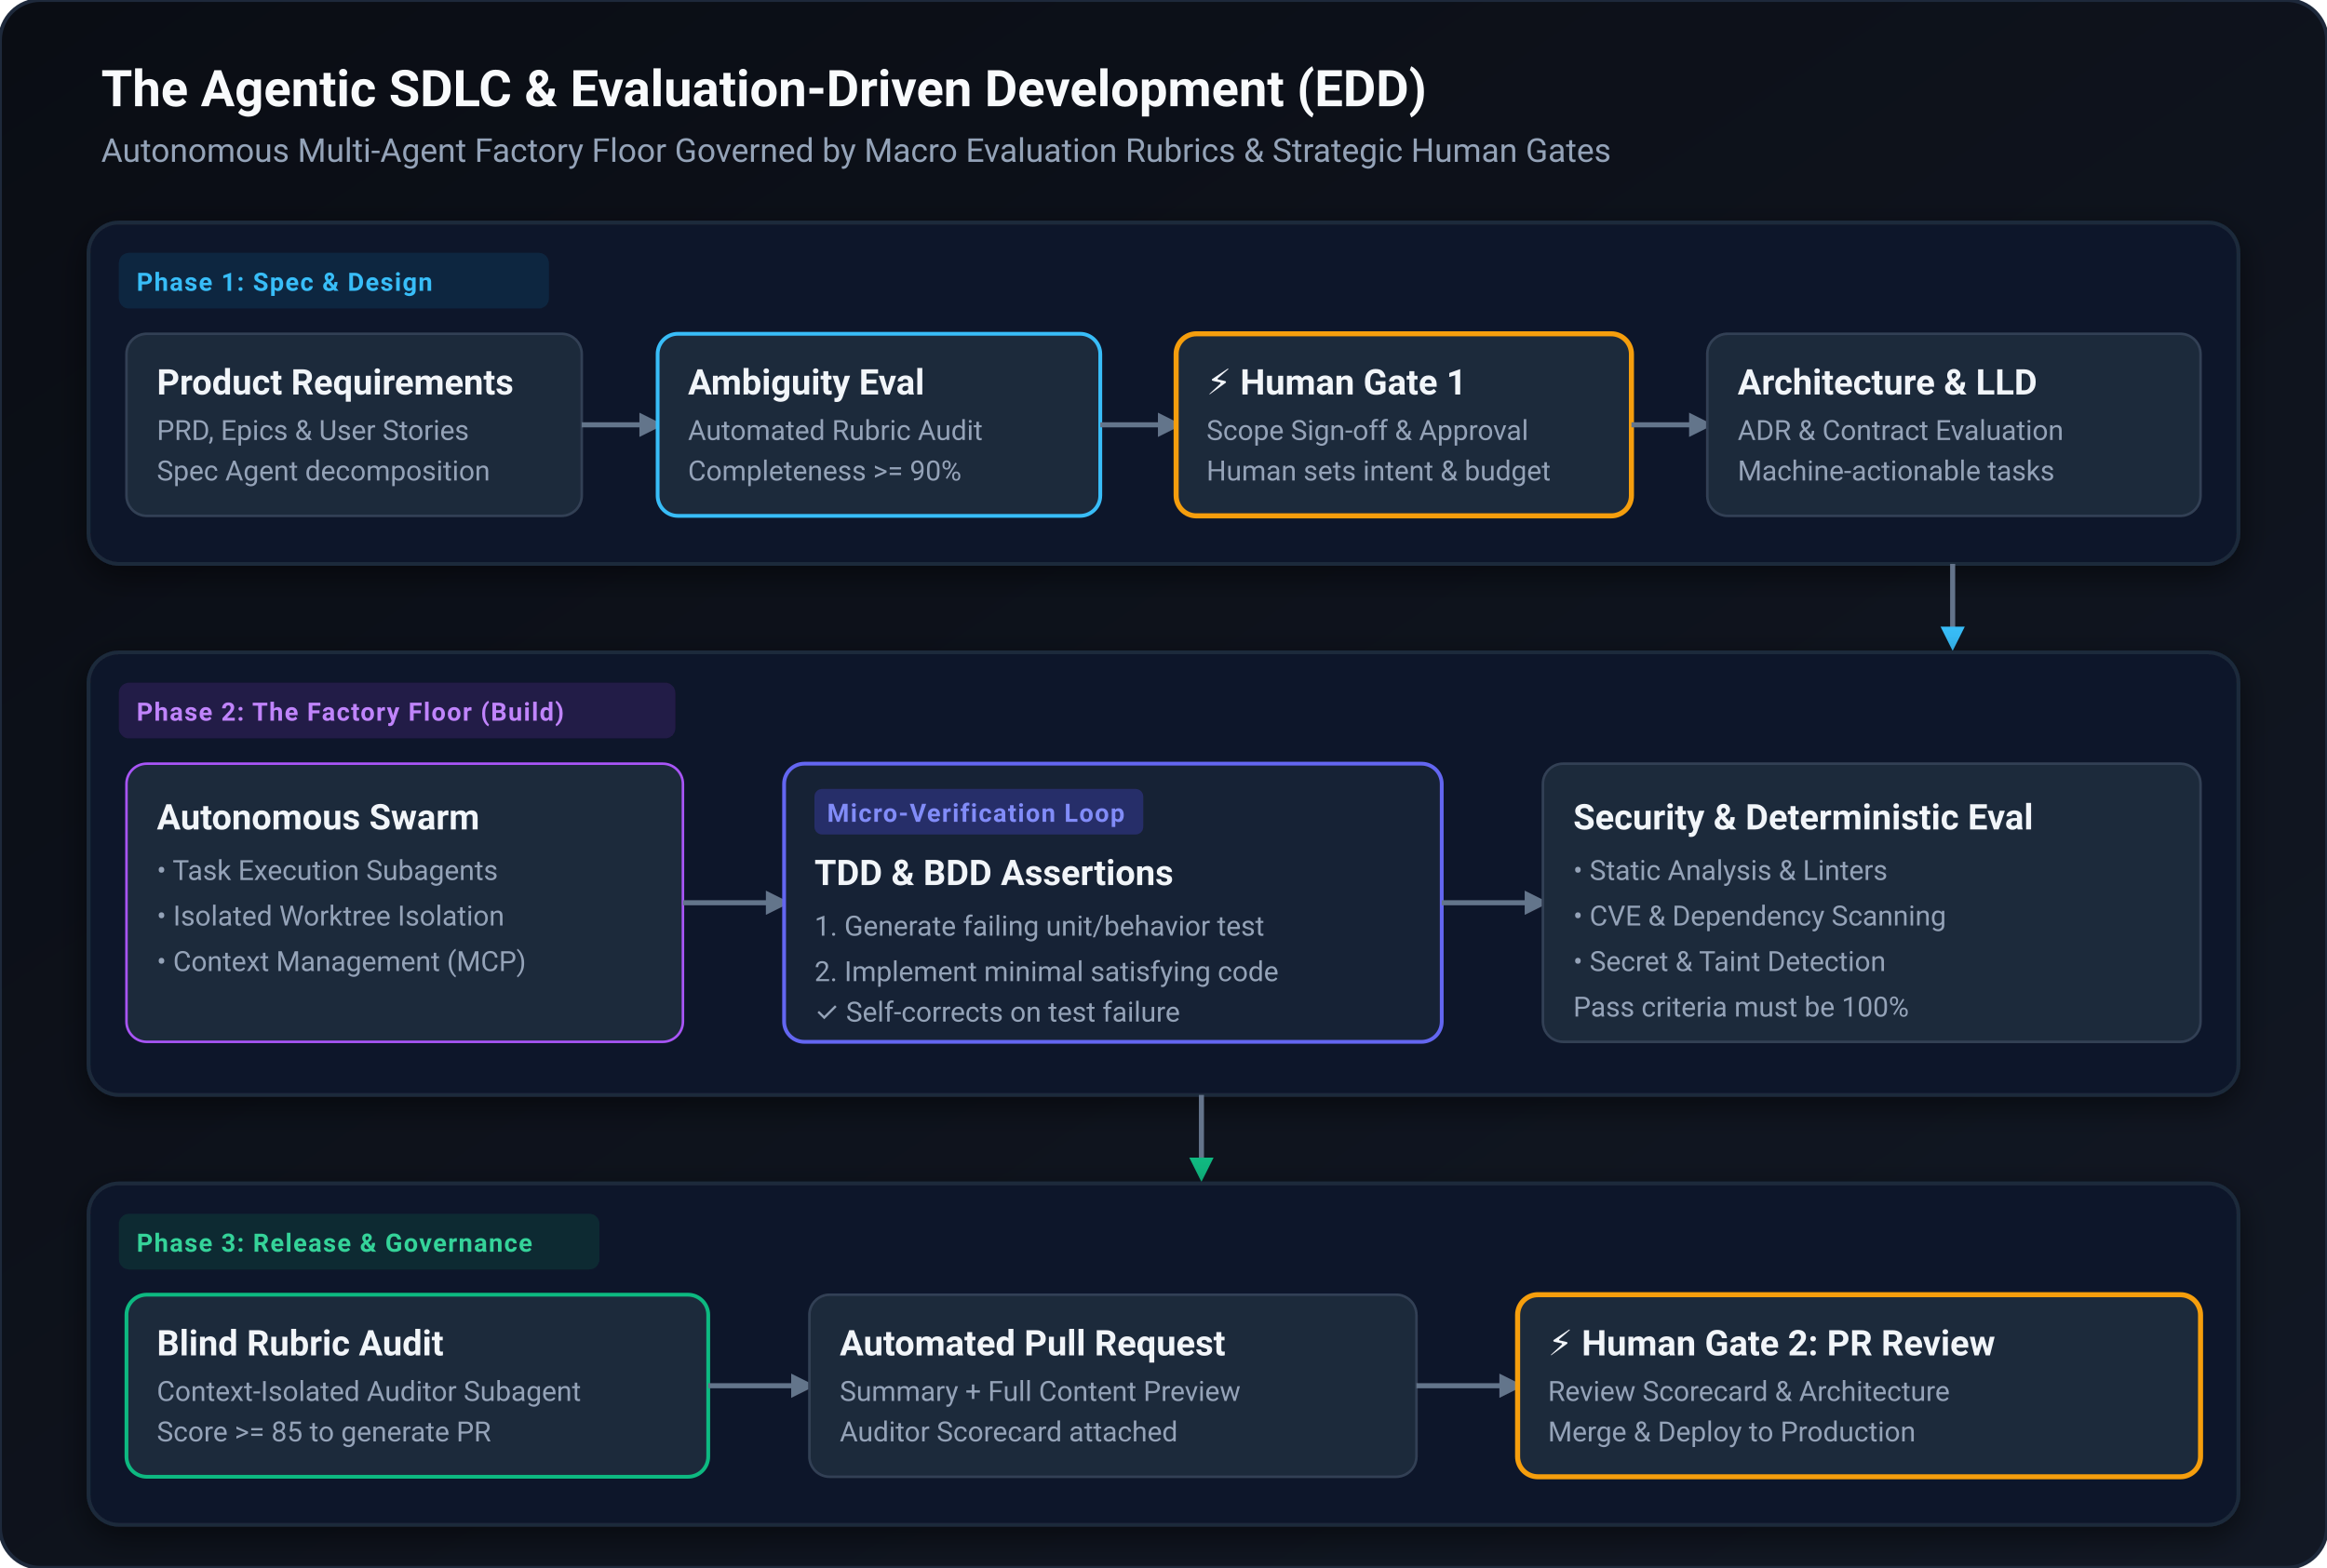
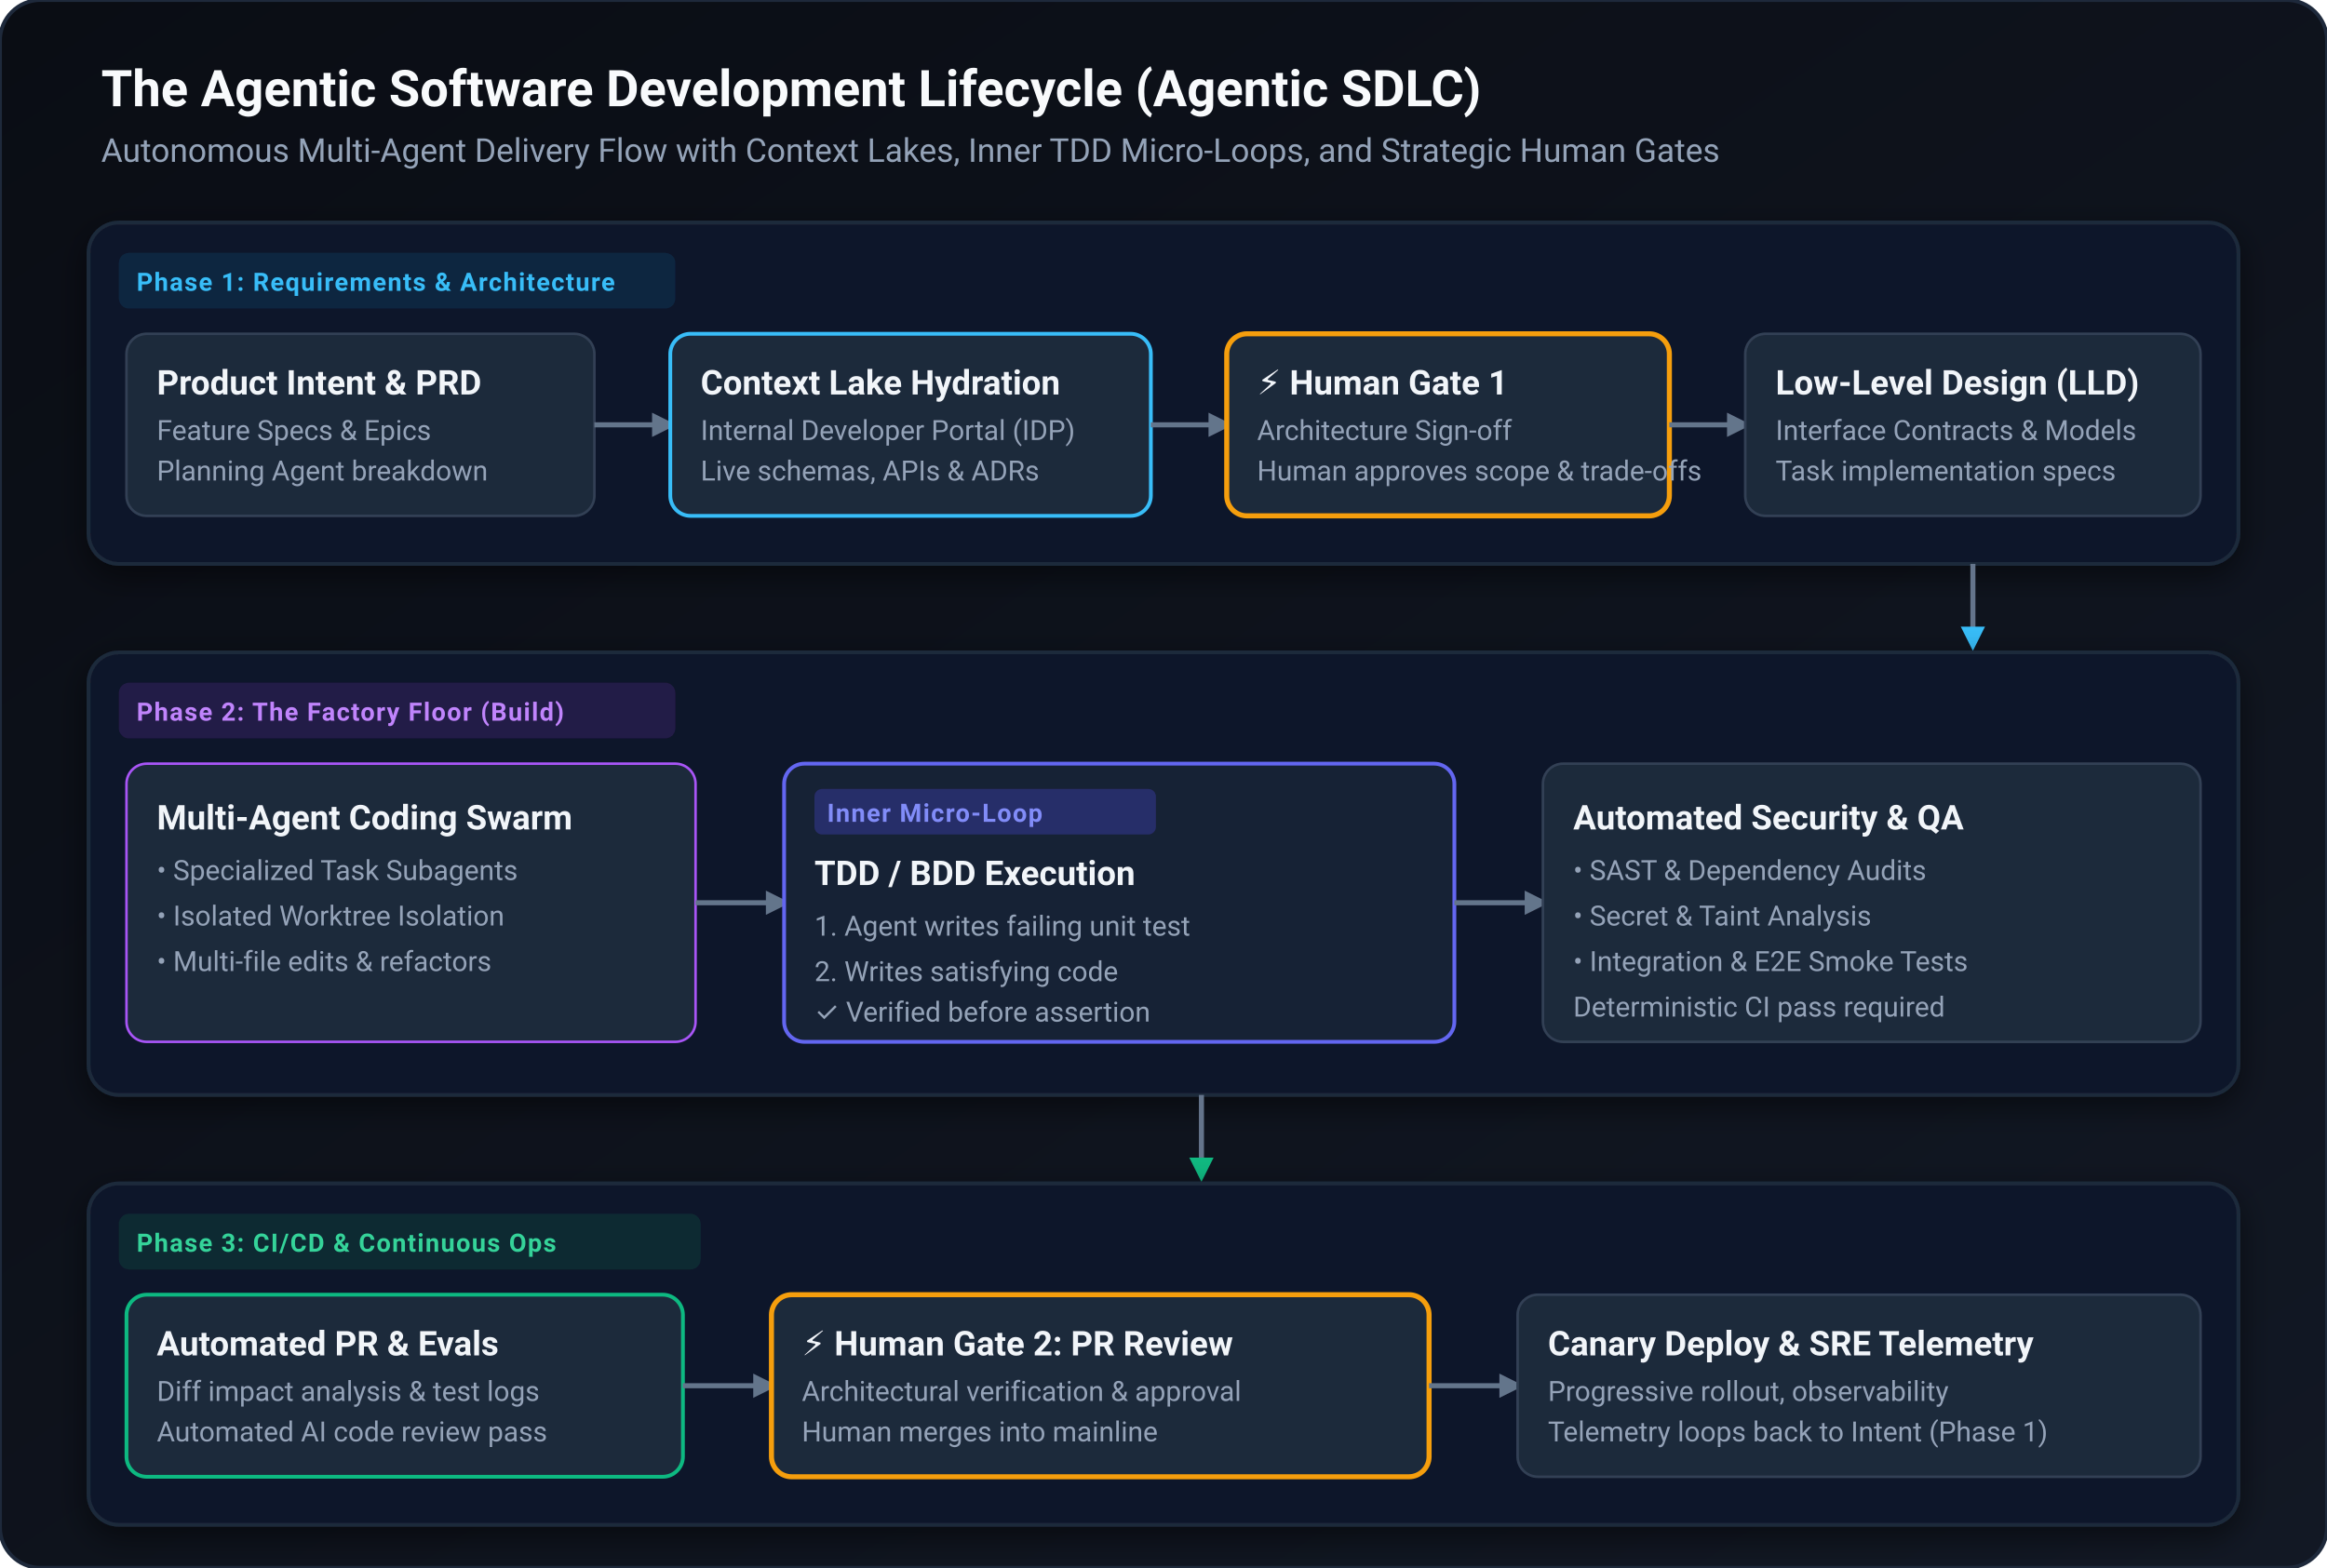
<svg xmlns="http://www.w3.org/2000/svg" viewBox="0 0 920 620" width="100%" height="100%">
  <defs>
    <linearGradient id="bgGrad" x1="0%" y1="0%" x2="100%" y2="100%">
      <stop offset="0%" stop-color="#0a0d14" />
      <stop offset="100%" stop-color="#121824" />
-     </linearGradient>
-     <linearGradient id="cyanGrad" x1="0%" y1="0%" x2="100%" y2="0%">
-       <stop offset="0%" stop-color="#38bdf8" />
-       <stop offset="100%" stop-color="#6366f1" />
-     </linearGradient>
-     <linearGradient id="purpleGrad" x1="0%" y1="0%" x2="100%" y2="0%">
-       <stop offset="0%" stop-color="#a855f7" />
-       <stop offset="100%" stop-color="#ec4899" />
-     </linearGradient>
-     <linearGradient id="greenGrad" x1="0%" y1="0%" x2="100%" y2="0%">
-       <stop offset="0%" stop-color="#10b981" />
-       <stop offset="100%" stop-color="#06b6d4" />
-     </linearGradient>
-     <linearGradient id="humanGrad" x1="0%" y1="0%" x2="100%" y2="0%">
-       <stop offset="0%" stop-color="#f59e0b" />
-       <stop offset="100%" stop-color="#ef4444" />
    </linearGradient>
    <filter id="shadow" x="-10%" y="-10%" width="120%" height="120%">
      <feDropShadow dx="0" dy="4" stdDeviation="6" flood-color="#000000" flood-opacity="0.5" />
    </filter>
    <marker id="arrow" viewBox="0 0 10 10" refX="6" refY="5" markerWidth="6" markerHeight="6" orient="auto-start-reverse">
      <path d="M 0 1 L 8 5 L 0 9 z" fill="#64748b" />
    </marker>
    <marker id="arrowCyan" viewBox="0 0 10 10" refX="6" refY="5" markerWidth="6" markerHeight="6" orient="auto-start-reverse">
      <path d="M 0 1 L 8 5 L 0 9 z" fill="#38bdf8" />
    </marker>
    <marker id="arrowGreen" viewBox="0 0 10 10" refX="6" refY="5" markerWidth="6" markerHeight="6" orient="auto-start-reverse">
      <path d="M 0 1 L 8 5 L 0 9 z" fill="#10b981" />
    </marker>
  </defs>
  <style>
    .title { font-family: -apple-system, BlinkMacSystemFont, "Segoe UI", Roboto, Helvetica, Arial, sans-serif; font-weight: 700; fill: #f8fafc; }
    .subtitle { font-family: -apple-system, BlinkMacSystemFont, "Segoe UI", Roboto, Helvetica, Arial, sans-serif; font-size: 13px; fill: #94a3b8; }
-     .box-title { font-family: -apple-system, BlinkMacSystemFont, "Segoe UI", Roboto, Helvetica, Arial, sans-serif; font-weight: 600; font-size: 14px; fill: #f1f5f9; }
+     .box-title { font-family: -apple-system, BlinkMacSystemFont, "Segoe UI", Roboto, Helvetica, Arial, sans-serif; font-weight: 600; font-size: 13.5px; fill: #f1f5f9; }
    .box-desc { font-family: -apple-system, BlinkMacSystemFont, "Segoe UI", Roboto, Helvetica, Arial, sans-serif; font-size: 11px; fill: #94a3b8; }
    .badge { font-family: -apple-system, BlinkMacSystemFont, "Segoe UI", Roboto, Helvetica, Arial, sans-serif; font-size: 10px; font-weight: 700; letter-spacing: 0.5px; text-transform: uppercase; }
-     .flow-line { stroke: #475569; stroke-width: 2; fill: none; stroke-dasharray: 4, 4; }
    .solid-line { stroke: #64748b; stroke-width: 2; fill: none; }
+     .feedback-line { stroke: #0284c7; stroke-width: 2; fill: none; stroke-dasharray: 5, 5; }
  </style>
  <rect width="920" height="620" rx="16" fill="url(#bgGrad)" stroke="#1e293b" stroke-width="1.5" />
-   <text x="40" y="42" class="title" font-size="20">The Agentic SDLC &amp; Evaluation-Driven Development (EDD)</text>
-   <text x="40" y="64" class="subtitle">Autonomous Multi-Agent Factory Floor Governed by Macro Evaluation Rubrics &amp; Strategic Human Gates</text>
+   <text x="40" y="42" class="title" font-size="20">The Agentic Software Development Lifecycle (Agentic SDLC)</text>
+   <text x="40" y="64" class="subtitle">Autonomous Multi-Agent Delivery Flow with Context Lakes, Inner TDD Micro-Loops, and Strategic Human Gates</text>
  <g filter="url(#shadow)">
    <rect x="35" y="88" width="850" height="135" rx="12" fill="#0f172a" stroke="#1e293b" stroke-width="1.5" />
-     <rect x="47" y="100" width="170" height="22" rx="4" fill="#0284c7" fill-opacity="0.15" />
-     <text x="54" y="115" class="badge" fill="#38bdf8">Phase 1: Spec &amp; Design</text>
-     <rect x="50" y="132" width="180" height="72" rx="8" fill="#1e293b" stroke="#334155" stroke-width="1" />
-     <text x="62" y="156" class="box-title">Product Requirements</text>
-     <text x="62" y="174" class="box-desc">PRD, Epics &amp; User Stories</text>
-     <text x="62" y="190" class="box-desc" fill="#38bdf8">Spec Agent decomposition</text>
-     <line x1="230" y1="168" x2="260" y2="168" class="solid-line" marker-end="url(#arrow)" />
-     <rect x="260" y="132" width="175" height="72" rx="8" fill="#1e293b" stroke="#38bdf8" stroke-width="1.5" />
-     <text x="272" y="156" class="box-title">Ambiguity Eval</text>
-     <text x="272" y="174" class="box-desc">Automated Rubric Audit</text>
-     <text x="272" y="190" class="box-desc" fill="#38bdf8">Completeness &gt;= 90%</text>
-     <line x1="435" y1="168" x2="465" y2="168" class="solid-line" marker-end="url(#arrow)" />
-     <rect x="465" y="132" width="180" height="72" rx="8" fill="#1e293b" stroke="#f59e0b" stroke-width="2" />
-     <text x="477" y="156" class="box-title" fill="#fbbf24">⚡ Human Gate 1</text>
-     <text x="477" y="174" class="box-desc">Scope Sign-off &amp; Approval</text>
-     <text x="477" y="190" class="box-desc" fill="#f59e0b">Human sets intent &amp; budget</text>
-     <line x1="645" y1="168" x2="675" y2="168" class="solid-line" marker-end="url(#arrow)" />
-     <rect x="675" y="132" width="195" height="72" rx="8" fill="#1e293b" stroke="#334155" stroke-width="1" />
-     <text x="687" y="156" class="box-title">Architecture &amp; LLD</text>
-     <text x="687" y="174" class="box-desc">ADR &amp; Contract Evaluation</text>
-     <text x="687" y="190" class="box-desc" fill="#818cf8">Machine-actionable tasks</text>
+     <rect x="47" y="100" width="220" height="22" rx="4" fill="#0284c7" fill-opacity="0.15" />
+     <text x="54" y="115" class="badge" fill="#38bdf8">Phase 1: Requirements &amp; Architecture</text>
+     <rect x="50" y="132" width="185" height="72" rx="8" fill="#1e293b" stroke="#334155" stroke-width="1" />
+     <text x="62" y="156" class="box-title">Product Intent &amp; PRD</text>
+     <text x="62" y="174" class="box-desc">Feature Specs &amp; Epics</text>
+     <text x="62" y="190" class="box-desc" fill="#38bdf8">Planning Agent breakdown</text>
+     <line x1="235" y1="168" x2="265" y2="168" class="solid-line" marker-end="url(#arrow)" />
+     <rect x="265" y="132" width="190" height="72" rx="8" fill="#1e293b" stroke="#38bdf8" stroke-width="1.5" />
+     <text x="277" y="156" class="box-title">Context Lake Hydration</text>
+     <text x="277" y="174" class="box-desc">Internal Developer Portal (IDP)</text>
+     <text x="277" y="190" class="box-desc" fill="#38bdf8">Live schemas, APIs &amp; ADRs</text>
+     <line x1="455" y1="168" x2="485" y2="168" class="solid-line" marker-end="url(#arrow)" />
+     <rect x="485" y="132" width="175" height="72" rx="8" fill="#1e293b" stroke="#f59e0b" stroke-width="2" />
+     <text x="497" y="156" class="box-title" fill="#fbbf24">⚡ Human Gate 1</text>
+     <text x="497" y="174" class="box-desc">Architecture Sign-off</text>
+     <text x="497" y="190" class="box-desc" fill="#f59e0b">Human approves scope &amp; trade-offs</text>
+     <line x1="660" y1="168" x2="690" y2="168" class="solid-line" marker-end="url(#arrow)" />
+     <rect x="690" y="132" width="180" height="72" rx="8" fill="#1e293b" stroke="#334155" stroke-width="1" />
+     <text x="702" y="156" class="box-title">Low-Level Design (LLD)</text>
+     <text x="702" y="174" class="box-desc">Interface Contracts &amp; Models</text>
+     <text x="702" y="190" class="box-desc" fill="#818cf8">Task implementation specs</text>
  </g>
-   <line x1="772" y1="223" x2="772" y2="255" class="solid-line" marker-end="url(#arrowCyan)" />
+   <line x1="780" y1="223" x2="780" y2="255" class="solid-line" marker-end="url(#arrowCyan)" />
  <g filter="url(#shadow)">
    <rect x="35" y="258" width="850" height="175" rx="12" fill="#0f172a" stroke="#1e293b" stroke-width="1.5" />
    <rect x="47" y="270" width="220" height="22" rx="4" fill="#9333ea" fill-opacity="0.15" />
    <text x="54" y="285" class="badge" fill="#c084fc">Phase 2: The Factory Floor (Build)</text>
-     <rect x="50" y="302" width="220" height="110" rx="8" fill="#1e293b" stroke="#a855f7" stroke-width="1" />
-     <text x="62" y="328" class="box-title">Autonomous Swarm</text>
-     <text x="62" y="348" class="box-desc">• Task Execution Subagents</text>
+     <rect x="50" y="302" width="225" height="110" rx="8" fill="#1e293b" stroke="#a855f7" stroke-width="1" />
+     <text x="62" y="328" class="box-title">Multi-Agent Coding Swarm</text>
+     <text x="62" y="348" class="box-desc">• Specialized Task Subagents</text>
    <text x="62" y="366" class="box-desc">• Isolated Worktree Isolation</text>
-     <text x="62" y="384" class="box-desc">• Context Management (MCP)</text>
-     <line x1="270" y1="357" x2="310" y2="357" class="solid-line" marker-end="url(#arrow)" />
-     <rect x="310" y="302" width="260" height="110" rx="8" fill="#182234" stroke="#6366f1" stroke-width="1.5" />
-     <rect x="322" y="312" width="130" height="18" rx="3" fill="#4f46e5" fill-opacity="0.3" />
-     <text x="327" y="325" class="badge" fill="#818cf8">Micro-Verification Loop</text>
-     <text x="322" y="350" class="box-title">TDD &amp; BDD Assertions</text>
-     <text x="322" y="370" class="box-desc">1. Generate failing unit/behavior test</text>
-     <text x="322" y="388" class="box-desc">2. Implement minimal satisfying code</text>
-     <text x="322" y="404" class="box-desc" fill="#34d399">✓ Self-corrects on test failure</text>
-     <line x1="570" y1="357" x2="610" y2="357" class="solid-line" marker-end="url(#arrow)" />
+     <text x="62" y="384" class="box-desc">• Multi-file edits &amp; refactors</text>
+     <line x1="275" y1="357" x2="310" y2="357" class="solid-line" marker-end="url(#arrow)" />
+     <rect x="310" y="302" width="265" height="110" rx="8" fill="#182234" stroke="#6366f1" stroke-width="1.5" />
+     <rect x="322" y="312" width="135" height="18" rx="3" fill="#4f46e5" fill-opacity="0.3" />
+     <text x="327" y="325" class="badge" fill="#818cf8">Inner Micro-Loop</text>
+     <text x="322" y="350" class="box-title">TDD / BDD Execution</text>
+     <text x="322" y="370" class="box-desc">1. Agent writes failing unit test</text>
+     <text x="322" y="388" class="box-desc">2. Writes satisfying code</text>
+     <text x="322" y="404" class="box-desc" fill="#34d399">✓ Verified before assertion</text>
+     <line x1="575" y1="357" x2="610" y2="357" class="solid-line" marker-end="url(#arrow)" />
    <rect x="610" y="302" width="260" height="110" rx="8" fill="#1e293b" stroke="#334155" stroke-width="1" />
-     <text x="622" y="328" class="box-title">Security &amp; Deterministic Eval</text>
-     <text x="622" y="348" class="box-desc">• Static Analysis &amp; Linters</text>
-     <text x="622" y="366" class="box-desc">• CVE &amp; Dependency Scanning</text>
-     <text x="622" y="384" class="box-desc">• Secret &amp; Taint Detection</text>
-     <text x="622" y="402" class="box-desc" fill="#38bdf8">Pass criteria must be 100%</text>
+     <text x="622" y="328" class="box-title">Automated Security &amp; QA</text>
+     <text x="622" y="348" class="box-desc">• SAST &amp; Dependency Audits</text>
+     <text x="622" y="366" class="box-desc">• Secret &amp; Taint Analysis</text>
+     <text x="622" y="384" class="box-desc">• Integration &amp; E2E Smoke Tests</text>
+     <text x="622" y="402" class="box-desc" fill="#38bdf8">Deterministic CI pass required</text>
  </g>
  <line x1="475" y1="433" x2="475" y2="465" class="solid-line" marker-end="url(#arrowGreen)" />
  <g filter="url(#shadow)">
    <rect x="35" y="468" width="850" height="135" rx="12" fill="#0f172a" stroke="#1e293b" stroke-width="1.5" />
-     <rect x="47" y="480" width="190" height="22" rx="4" fill="#059669" fill-opacity="0.15" />
-     <text x="54" y="495" class="badge" fill="#34d399">Phase 3: Release &amp; Governance</text>
-     <rect x="50" y="512" width="230" height="72" rx="8" fill="#1e293b" stroke="#10b981" stroke-width="1.5" />
-     <text x="62" y="536" class="box-title">Blind Rubric Audit</text>
-     <text x="62" y="554" class="box-desc">Context-Isolated Auditor Subagent</text>
-     <text x="62" y="570" class="box-desc" fill="#34d399">Score &gt;= 85 to generate PR</text>
-     <line x1="280" y1="548" x2="320" y2="548" class="solid-line" marker-end="url(#arrow)" />
-     <rect x="320" y="512" width="240" height="72" rx="8" fill="#1e293b" stroke="#334155" stroke-width="1" />
-     <text x="332" y="536" class="box-title">Automated Pull Request</text>
-     <text x="332" y="554" class="box-desc">Summary + Full Content Preview</text>
-     <text x="332" y="570" class="box-desc" fill="#38bdf8">Auditor Scorecard attached</text>
-     <line x1="560" y1="548" x2="600" y2="548" class="solid-line" marker-end="url(#arrow)" />
-     <rect x="600" y="512" width="270" height="72" rx="8" fill="#1e293b" stroke="#f59e0b" stroke-width="2" />
-     <text x="612" y="536" class="box-title" fill="#fbbf24">⚡ Human Gate 2: PR Review</text>
-     <text x="612" y="554" class="box-desc">Review Scorecard &amp; Architecture</text>
-     <text x="612" y="570" class="box-desc" fill="#10b981">Merge &amp; Deploy to Production</text>
+     <rect x="47" y="480" width="230" height="22" rx="4" fill="#059669" fill-opacity="0.15" />
+     <text x="54" y="495" class="badge" fill="#34d399">Phase 3: CI/CD &amp; Continuous Ops</text>
+     <rect x="50" y="512" width="220" height="72" rx="8" fill="#1e293b" stroke="#10b981" stroke-width="1.5" />
+     <text x="62" y="536" class="box-title">Automated PR &amp; Evals</text>
+     <text x="62" y="554" class="box-desc">Diff impact analysis &amp; test logs</text>
+     <text x="62" y="570" class="box-desc" fill="#34d399">Automated AI code review pass</text>
+     <line x1="270" y1="548" x2="305" y2="548" class="solid-line" marker-end="url(#arrow)" />
+     <rect x="305" y="512" width="260" height="72" rx="8" fill="#1e293b" stroke="#f59e0b" stroke-width="2" />
+     <text x="317" y="536" class="box-title" fill="#fbbf24">⚡ Human Gate 2: PR Review</text>
+     <text x="317" y="554" class="box-desc">Architectural verification &amp; approval</text>
+     <text x="317" y="570" class="box-desc" fill="#f59e0b">Human merges into mainline</text>
+     <line x1="565" y1="548" x2="600" y2="548" class="solid-line" marker-end="url(#arrow)" />
+     <rect x="600" y="512" width="270" height="72" rx="8" fill="#1e293b" stroke="#334155" stroke-width="1" />
+     <text x="612" y="536" class="box-title">Canary Deploy &amp; SRE Telemetry</text>
+     <text x="612" y="554" class="box-desc">Progressive rollout, observability</text>
+     <text x="612" y="570" class="box-desc" fill="#38bdf8">Telemetry loops back to Intent (Phase 1)</text>
  </g>
</svg>
